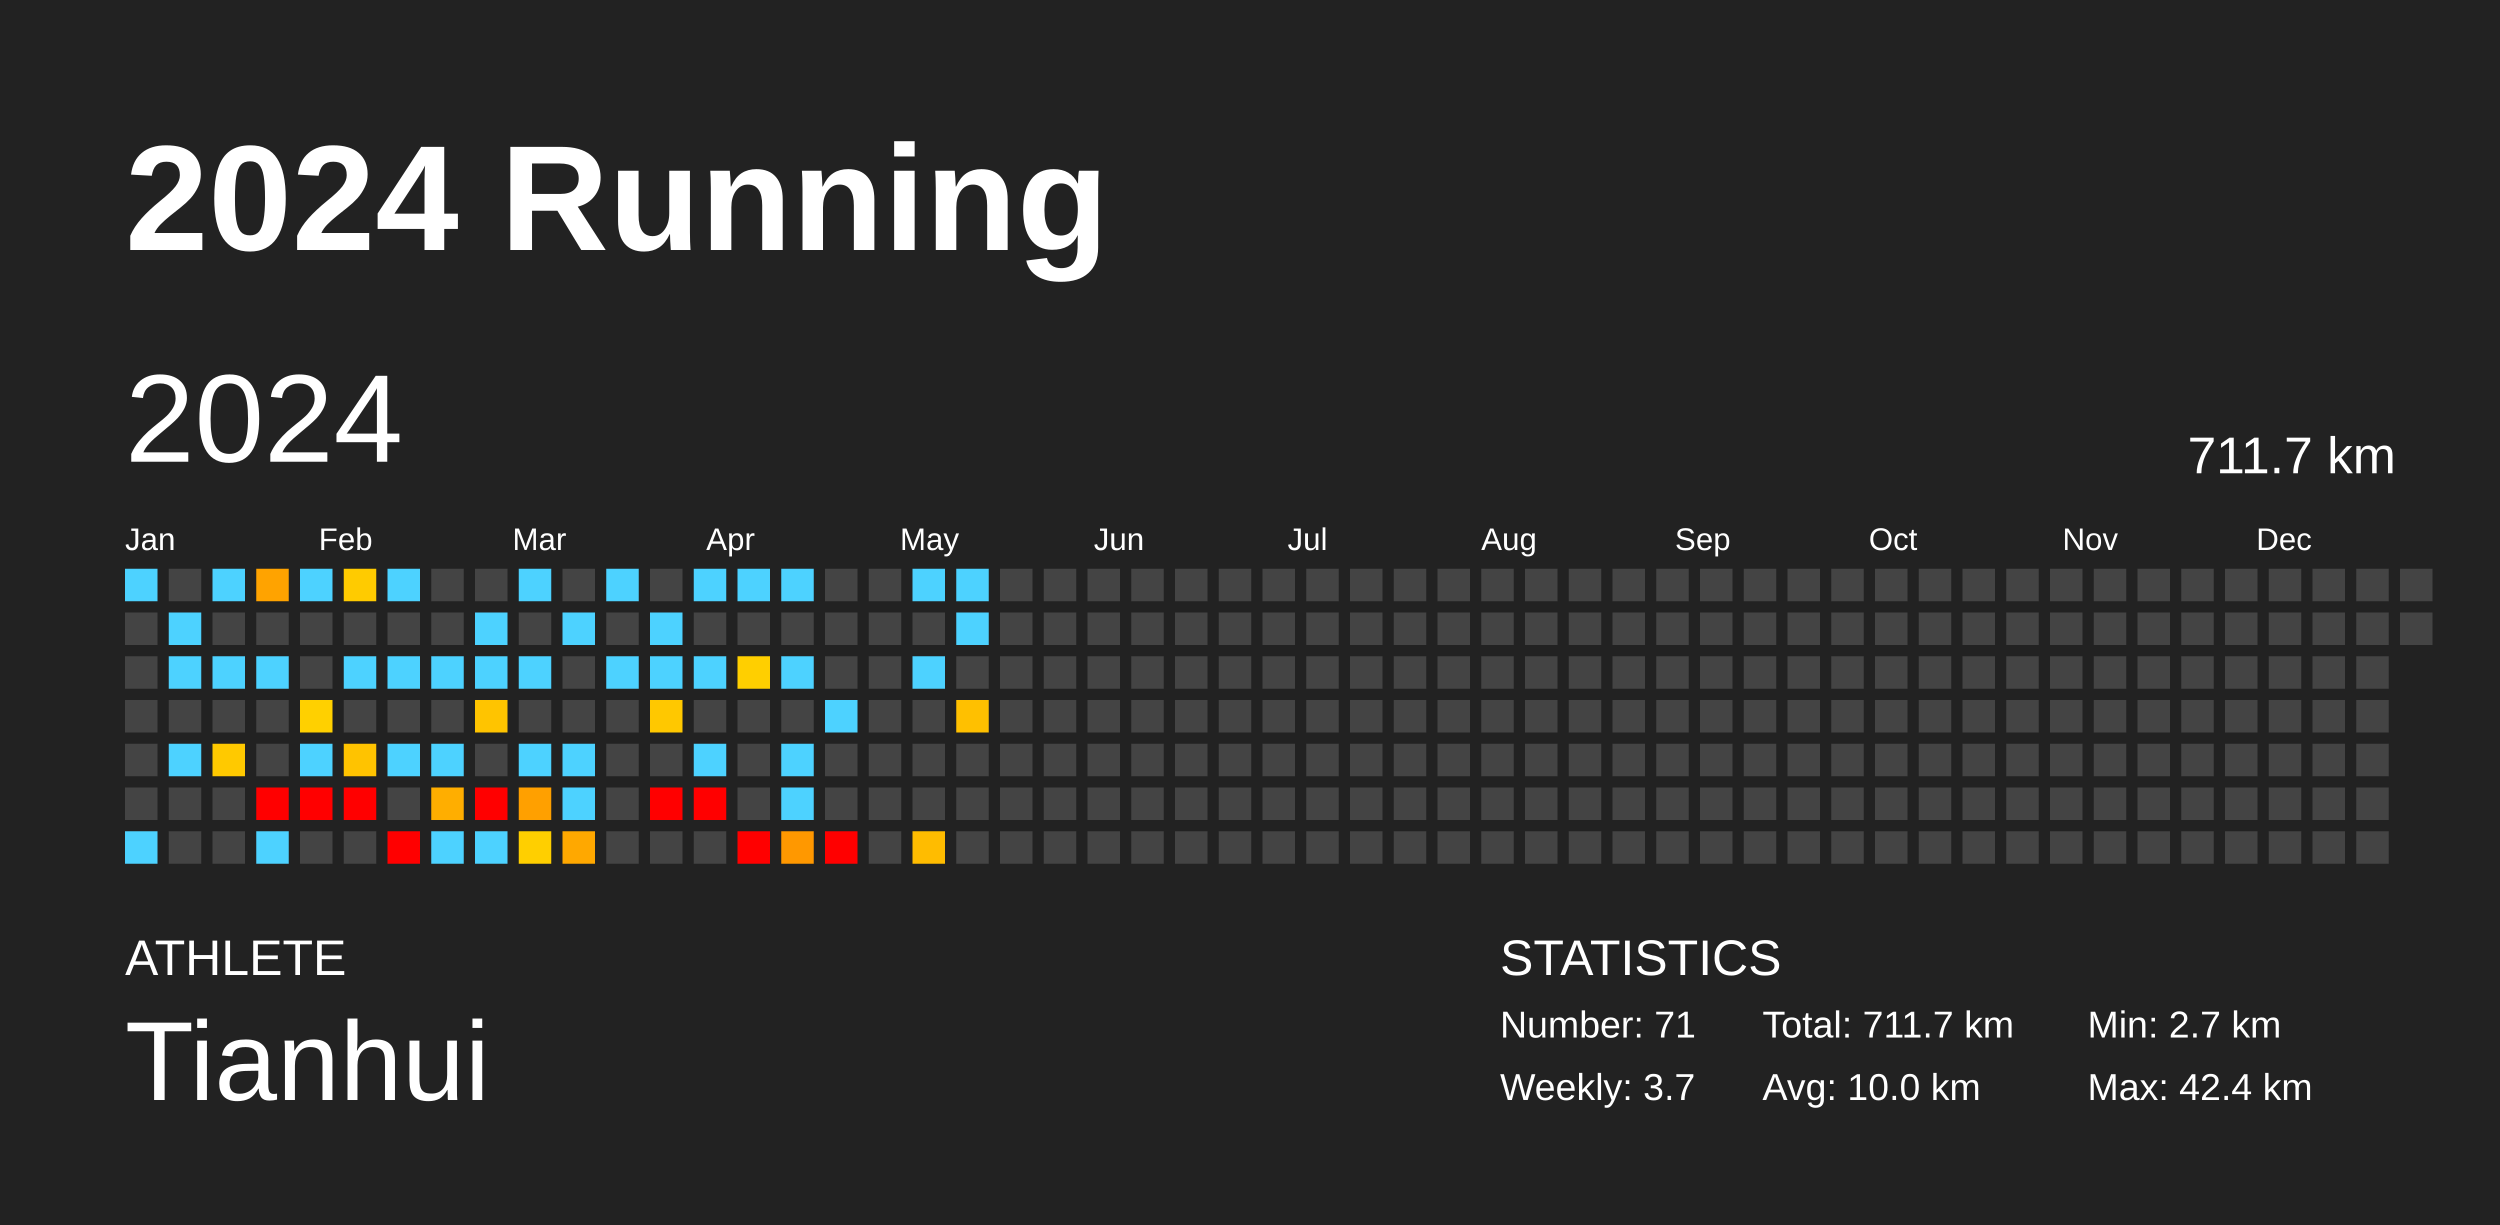
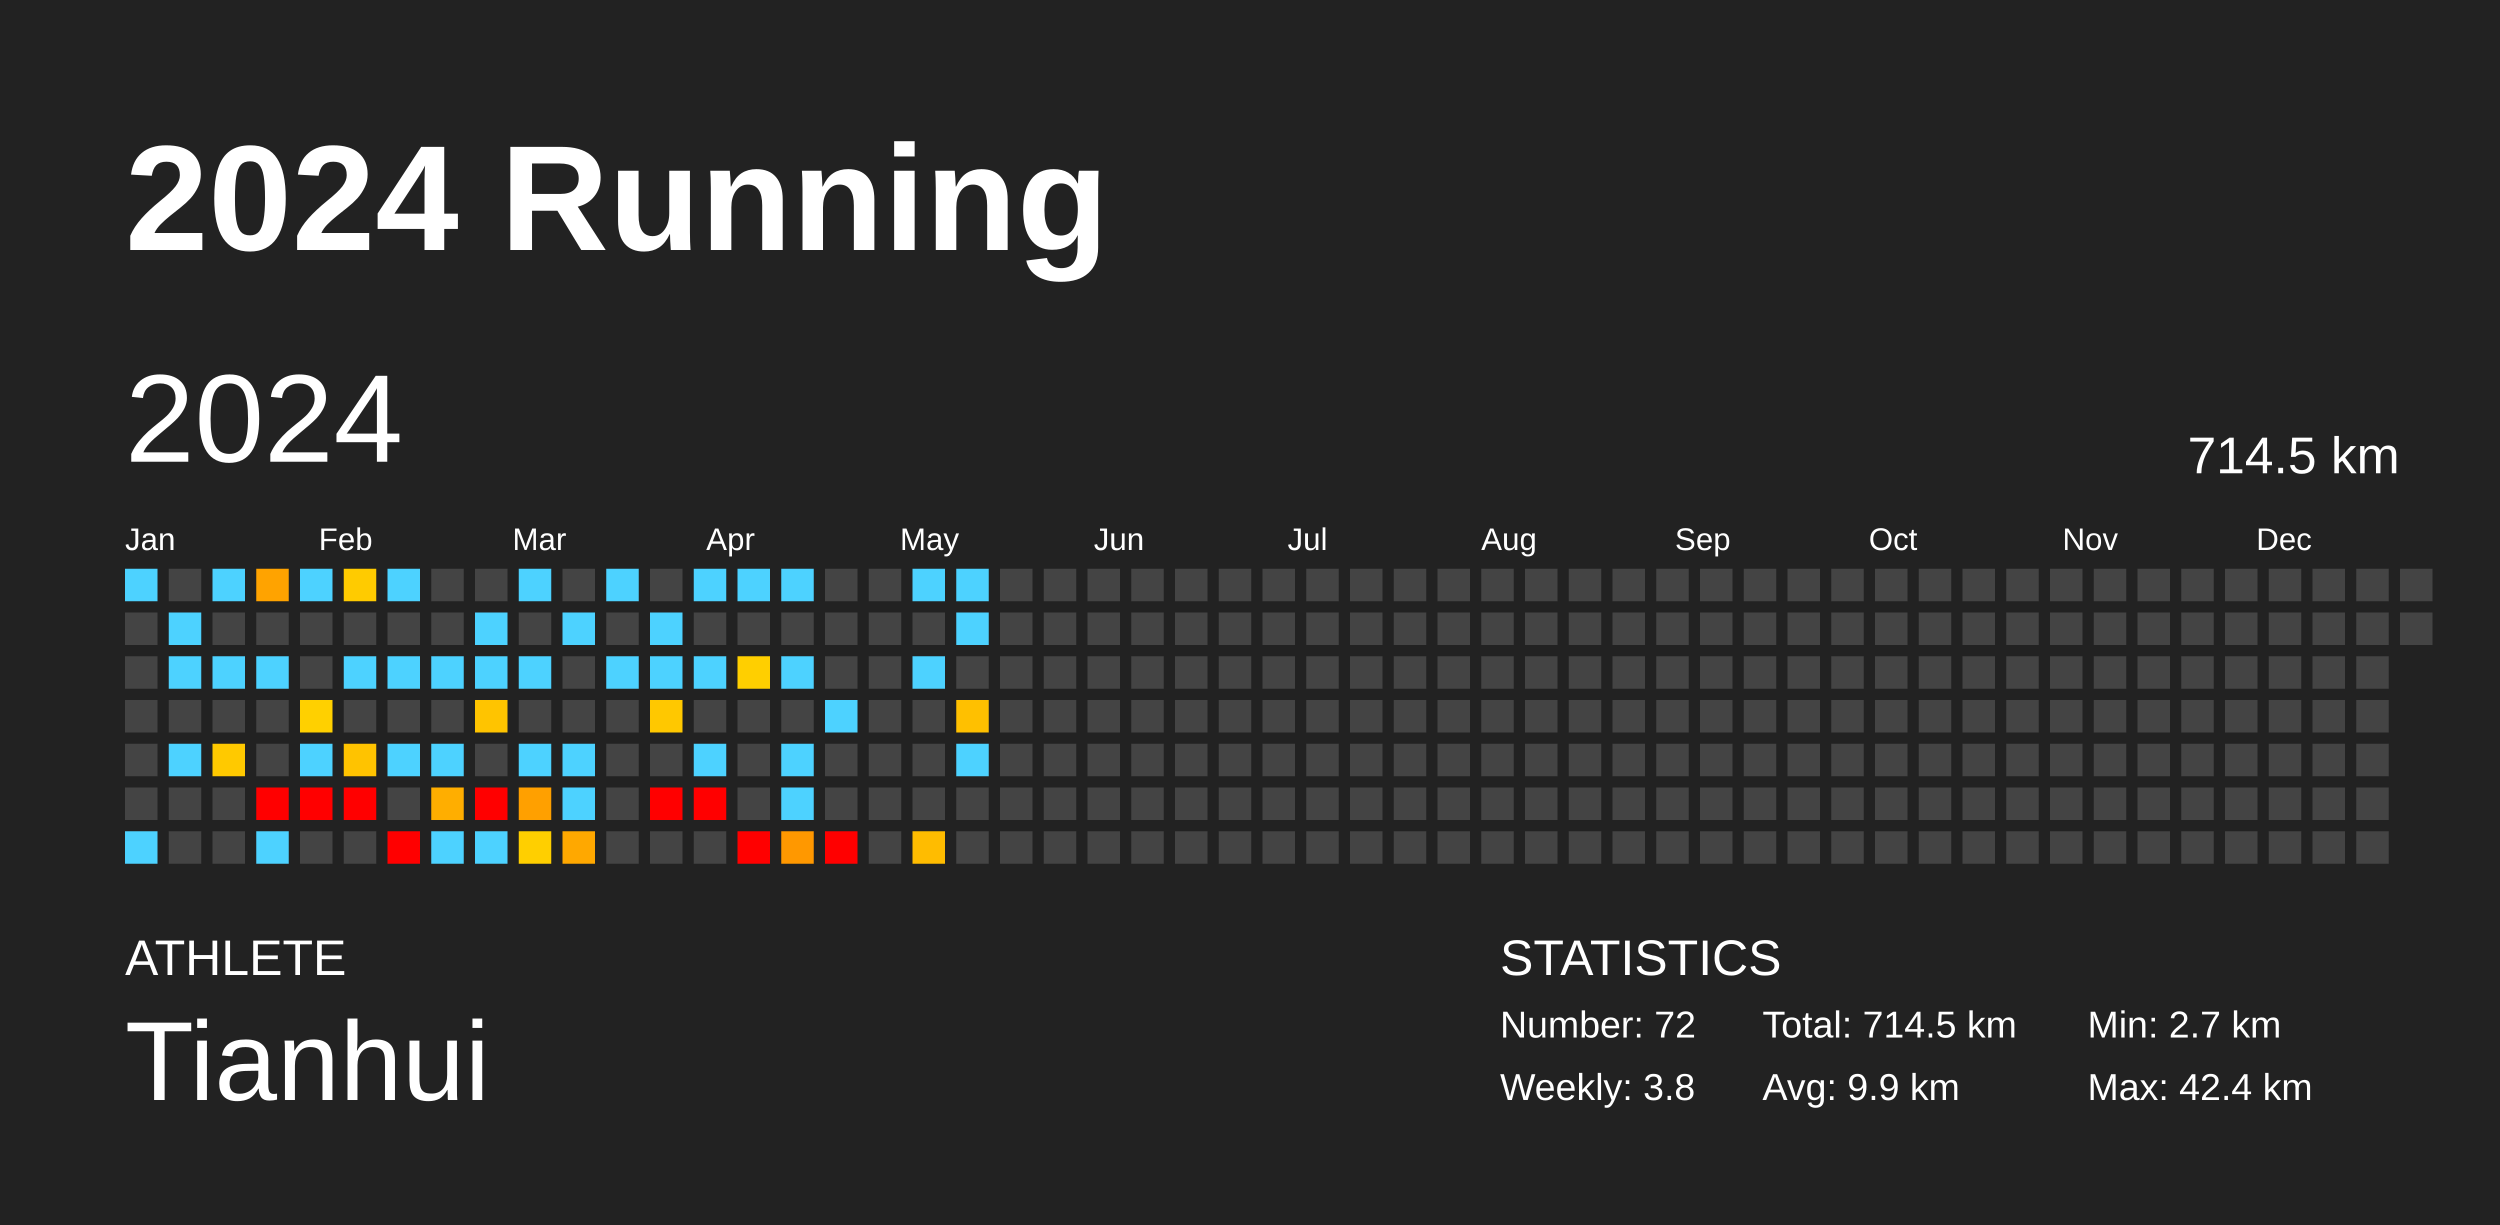
<svg xmlns="http://www.w3.org/2000/svg" baseProfile="full" height="98mm" version="1.1" viewBox="0,0,200,98" width="200mm">
  <defs />
  <rect fill="#222222" height="98" width="200" x="0" y="0" />
  <text fill="#FFFFFF" style="font-size:12px; font-family:Arial; font-weight:bold;" x="10" y="20">2024 Running</text>
  <text fill="#FFFFFF" style="font-size:4px; font-family:Arial" x="10" y="78">ATHLETE</text>
  <text fill="#FFFFFF" style="font-size:9px; font-family:Arial" x="10" y="88">Tianhui</text>
  <text fill="#FFFFFF" style="font-size:4px; font-family:Arial" x="120" y="78">STATISTICS</text>
-   <text fill="#FFFFFF" style="font-size:3px; font-family:Arial" x="120" y="83">Number: 71</text>
-   <text fill="#FFFFFF" style="font-size:3px; font-family:Arial" x="120" y="88">Weekly: 3.7</text>
-   <text fill="#FFFFFF" style="font-size:3px; font-family:Arial" x="141" y="83">Total: 711.7 km</text>
-   <text fill="#FFFFFF" style="font-size:3px; font-family:Arial" x="141" y="88">Avg: 10.0 km</text>
+   <text fill="#FFFFFF" style="font-size:3px; font-family:Arial" x="120" y="83">Number: 72</text>
+   <text fill="#FFFFFF" style="font-size:3px; font-family:Arial" x="120" y="88">Weekly: 3.8</text>
+   <text fill="#FFFFFF" style="font-size:3px; font-family:Arial" x="141" y="83">Total: 714.5 km</text>
+   <text fill="#FFFFFF" style="font-size:3px; font-family:Arial" x="141" y="88">Avg: 9.9 km</text>
  <text fill="#FFFFFF" style="font-size:3px; font-family:Arial" x="167" y="83">Min: 2.7 km</text>
  <text fill="#FFFFFF" style="font-size:3px; font-family:Arial" x="167" y="88">Max: 42.4 km</text>
  <text dominant-baseline="hanging" fill="#FFFFFF" style="font-size:10.0px; font-family:Arial;" x="10" y="30">2024</text>
-   <text dominant-baseline="hanging" fill="#FFFFFF" style="font-size:4.125px; font-family:Arial;" x="175" y="35">711.7 km</text>
+   <text dominant-baseline="hanging" fill="#FFFFFF" style="font-size:4.125px; font-family:Arial;" x="175" y="35">714.5 km</text>
  <text fill="#FFFFFF" style="font-size:2.5px; font-family:Arial" x="10.0" y="44">Jan</text>
  <text fill="#FFFFFF" style="font-size:2.5px; font-family:Arial" x="25.5" y="44">Feb</text>
  <text fill="#FFFFFF" style="font-size:2.5px; font-family:Arial" x="41.0" y="44">Mar</text>
  <text fill="#FFFFFF" style="font-size:2.5px; font-family:Arial" x="56.5" y="44">Apr</text>
  <text fill="#FFFFFF" style="font-size:2.5px; font-family:Arial" x="72.0" y="44">May</text>
  <text fill="#FFFFFF" style="font-size:2.5px; font-family:Arial" x="87.5" y="44">Jun</text>
  <text fill="#FFFFFF" style="font-size:2.5px; font-family:Arial" x="103.0" y="44">Jul</text>
  <text fill="#FFFFFF" style="font-size:2.5px; font-family:Arial" x="118.5" y="44">Aug</text>
  <text fill="#FFFFFF" style="font-size:2.5px; font-family:Arial" x="134.0" y="44">Sep</text>
  <text fill="#FFFFFF" style="font-size:2.5px; font-family:Arial" x="149.5" y="44">Oct</text>
  <text fill="#FFFFFF" style="font-size:2.5px; font-family:Arial" x="165.0" y="44">Nov</text>
  <text fill="#FFFFFF" style="font-size:2.5px; font-family:Arial" x="180.5" y="44">Dec</text>
  <rect fill="#4dd2ff" height="2.6" width="2.6" x="10.0" y="45.5" />
  <rect fill="#444444" height="2.6" width="2.6" x="10.0" y="49.0" />
  <rect fill="#444444" height="2.6" width="2.6" x="10.0" y="52.5" />
  <rect fill="#444444" height="2.6" width="2.6" x="10.0" y="56.0" />
  <rect fill="#444444" height="2.6" width="2.6" x="10.0" y="59.5" />
  <rect fill="#444444" height="2.6" width="2.6" x="10.0" y="63.0" />
  <rect fill="#4dd2ff" height="2.6" width="2.6" x="10.0" y="66.5" />
  <rect fill="#444444" height="2.6" width="2.6" x="13.5" y="45.5" />
  <rect fill="#4dd2ff" height="2.6" width="2.6" x="13.5" y="49.0" />
  <rect fill="#4dd2ff" height="2.6" width="2.6" x="13.5" y="52.5" />
  <rect fill="#444444" height="2.6" width="2.6" x="13.5" y="56.0" />
  <rect fill="#4dd2ff" height="2.6" width="2.6" x="13.5" y="59.5" />
  <rect fill="#444444" height="2.6" width="2.6" x="13.5" y="63.0" />
  <rect fill="#444444" height="2.6" width="2.6" x="13.5" y="66.5" />
  <rect fill="#4dd2ff" height="2.6" width="2.6" x="17.0" y="45.5" />
  <rect fill="#444444" height="2.6" width="2.6" x="17.0" y="49.0" />
  <rect fill="#4dd2ff" height="2.6" width="2.6" x="17.0" y="52.5" />
  <rect fill="#444444" height="2.6" width="2.6" x="17.0" y="56.0" />
  <rect fill="#ffc900" height="2.6" width="2.6" x="17.0" y="59.5" />
  <rect fill="#444444" height="2.6" width="2.6" x="17.0" y="63.0" />
  <rect fill="#444444" height="2.6" width="2.6" x="17.0" y="66.5" />
  <rect fill="#ffa300" height="2.6" width="2.6" x="20.5" y="45.5" />
  <rect fill="#444444" height="2.6" width="2.6" x="20.5" y="49.0" />
  <rect fill="#4dd2ff" height="2.6" width="2.6" x="20.5" y="52.5" />
  <rect fill="#444444" height="2.6" width="2.6" x="20.5" y="56.0" />
  <rect fill="#444444" height="2.6" width="2.6" x="20.5" y="59.5" />
  <rect fill="red" height="2.6" width="2.6" x="20.5" y="63.0" />
  <rect fill="#4dd2ff" height="2.6" width="2.6" x="20.5" y="66.5" />
  <rect fill="#4dd2ff" height="2.6" width="2.6" x="24.0" y="45.5" />
  <rect fill="#444444" height="2.6" width="2.6" x="24.0" y="49.0" />
  <rect fill="#444444" height="2.6" width="2.6" x="24.0" y="52.5" />
  <rect fill="#ffd000" height="2.6" width="2.6" x="24.0" y="56.0" />
  <rect fill="#4dd2ff" height="2.6" width="2.6" x="24.0" y="59.5" />
  <rect fill="red" height="2.6" width="2.6" x="24.0" y="63.0" />
  <rect fill="#444444" height="2.6" width="2.6" x="24.0" y="66.5" />
  <rect fill="#ffcb00" height="2.6" width="2.6" x="27.5" y="45.5" />
  <rect fill="#444444" height="2.6" width="2.6" x="27.5" y="49.0" />
  <rect fill="#4dd2ff" height="2.6" width="2.6" x="27.5" y="52.5" />
  <rect fill="#444444" height="2.6" width="2.6" x="27.5" y="56.0" />
  <rect fill="#ffc300" height="2.6" width="2.6" x="27.5" y="59.5" />
  <rect fill="red" height="2.6" width="2.6" x="27.5" y="63.0" />
  <rect fill="#444444" height="2.6" width="2.6" x="27.5" y="66.5" />
  <rect fill="#4dd2ff" height="2.6" width="2.6" x="31.0" y="45.5" />
  <rect fill="#444444" height="2.6" width="2.6" x="31.0" y="49.0" />
  <rect fill="#4dd2ff" height="2.6" width="2.6" x="31.0" y="52.5" />
  <rect fill="#444444" height="2.6" width="2.6" x="31.0" y="56.0" />
  <rect fill="#4dd2ff" height="2.6" width="2.6" x="31.0" y="59.5" />
  <rect fill="#444444" height="2.6" width="2.6" x="31.0" y="63.0" />
  <rect fill="red" height="2.6" width="2.6" x="31.0" y="66.5" />
  <rect fill="#444444" height="2.6" width="2.6" x="34.5" y="45.5" />
  <rect fill="#444444" height="2.6" width="2.6" x="34.5" y="49.0" />
  <rect fill="#4dd2ff" height="2.6" width="2.6" x="34.5" y="52.5" />
  <rect fill="#444444" height="2.6" width="2.6" x="34.5" y="56.0" />
  <rect fill="#4dd2ff" height="2.6" width="2.6" x="34.5" y="59.5" />
  <rect fill="#ffae00" height="2.6" width="2.6" x="34.5" y="63.0" />
  <rect fill="#4dd2ff" height="2.6" width="2.6" x="34.5" y="66.5" />
  <rect fill="#444444" height="2.6" width="2.6" x="38.0" y="45.5" />
  <rect fill="#4dd2ff" height="2.6" width="2.6" x="38.0" y="49.0" />
  <rect fill="#4dd2ff" height="2.6" width="2.6" x="38.0" y="52.5" />
  <rect fill="#ffc400" height="2.6" width="2.6" x="38.0" y="56.0" />
  <rect fill="#444444" height="2.6" width="2.6" x="38.0" y="59.5" />
  <rect fill="red" height="2.6" width="2.6" x="38.0" y="63.0" />
  <rect fill="#4dd2ff" height="2.6" width="2.6" x="38.0" y="66.5" />
  <rect fill="#4dd2ff" height="2.6" width="2.6" x="41.5" y="45.5" />
  <rect fill="#444444" height="2.6" width="2.6" x="41.5" y="49.0" />
  <rect fill="#4dd2ff" height="2.6" width="2.6" x="41.5" y="52.5" />
  <rect fill="#444444" height="2.6" width="2.6" x="41.5" y="56.0" />
  <rect fill="#4dd2ff" height="2.6" width="2.6" x="41.5" y="59.5" />
  <rect fill="#ffa000" height="2.6" width="2.6" x="41.5" y="63.0" />
  <rect fill="#ffcf00" height="2.6" width="2.6" x="41.5" y="66.5" />
  <rect fill="#444444" height="2.6" width="2.6" x="45.0" y="45.5" />
  <rect fill="#4dd2ff" height="2.6" width="2.6" x="45.0" y="49.0" />
  <rect fill="#444444" height="2.6" width="2.6" x="45.0" y="52.5" />
  <rect fill="#444444" height="2.6" width="2.6" x="45.0" y="56.0" />
  <rect fill="#4dd2ff" height="2.6" width="2.6" x="45.0" y="59.5" />
  <rect fill="#4dd2ff" height="2.6" width="2.6" x="45.0" y="63.0" />
  <rect fill="#ffa800" height="2.6" width="2.6" x="45.0" y="66.5" />
  <rect fill="#4dd2ff" height="2.6" width="2.6" x="48.5" y="45.5" />
  <rect fill="#444444" height="2.6" width="2.6" x="48.5" y="49.0" />
  <rect fill="#4dd2ff" height="2.6" width="2.6" x="48.5" y="52.5" />
  <rect fill="#444444" height="2.6" width="2.6" x="48.5" y="56.0" />
  <rect fill="#444444" height="2.6" width="2.6" x="48.5" y="59.5" />
  <rect fill="#444444" height="2.6" width="2.6" x="48.5" y="63.0" />
  <rect fill="#444444" height="2.6" width="2.6" x="48.5" y="66.5" />
  <rect fill="#444444" height="2.6" width="2.6" x="52.0" y="45.5" />
  <rect fill="#4dd2ff" height="2.6" width="2.6" x="52.0" y="49.0" />
  <rect fill="#4dd2ff" height="2.6" width="2.6" x="52.0" y="52.5" />
  <rect fill="#ffc800" height="2.6" width="2.6" x="52.0" y="56.0" />
  <rect fill="#444444" height="2.6" width="2.6" x="52.0" y="59.5" />
  <rect fill="red" height="2.6" width="2.6" x="52.0" y="63.0" />
  <rect fill="#444444" height="2.6" width="2.6" x="52.0" y="66.5" />
  <rect fill="#4dd2ff" height="2.6" width="2.6" x="55.5" y="45.5" />
  <rect fill="#444444" height="2.6" width="2.6" x="55.5" y="49.0" />
  <rect fill="#4dd2ff" height="2.6" width="2.6" x="55.5" y="52.5" />
  <rect fill="#444444" height="2.6" width="2.6" x="55.5" y="56.0" />
  <rect fill="#4dd2ff" height="2.6" width="2.6" x="55.5" y="59.5" />
  <rect fill="red" height="2.6" width="2.6" x="55.5" y="63.0" />
  <rect fill="#444444" height="2.6" width="2.6" x="55.5" y="66.5" />
  <rect fill="#4dd2ff" height="2.6" width="2.6" x="59.0" y="45.5" />
  <rect fill="#444444" height="2.6" width="2.6" x="59.0" y="49.0" />
  <rect fill="#ffcf00" height="2.6" width="2.6" x="59.0" y="52.5" />
  <rect fill="#444444" height="2.6" width="2.6" x="59.0" y="56.0" />
  <rect fill="#444444" height="2.6" width="2.6" x="59.0" y="59.5" />
  <rect fill="#444444" height="2.6" width="2.6" x="59.0" y="63.0" />
  <rect fill="red" height="2.6" width="2.6" x="59.0" y="66.5" />
  <rect fill="#4dd2ff" height="2.6" width="2.6" x="62.5" y="45.5" />
  <rect fill="#444444" height="2.6" width="2.6" x="62.5" y="49.0" />
  <rect fill="#4dd2ff" height="2.6" width="2.6" x="62.5" y="52.5" />
  <rect fill="#444444" height="2.6" width="2.6" x="62.5" y="56.0" />
  <rect fill="#4dd2ff" height="2.6" width="2.6" x="62.5" y="59.5" />
  <rect fill="#4dd2ff" height="2.6" width="2.6" x="62.5" y="63.0" />
  <rect fill="#ff9800" height="2.6" width="2.6" x="62.5" y="66.5" />
  <rect fill="#444444" height="2.6" width="2.6" x="66.0" y="45.5" />
  <rect fill="#444444" height="2.6" width="2.6" x="66.0" y="49.0" />
  <rect fill="#444444" height="2.6" width="2.6" x="66.0" y="52.5" />
  <rect fill="#4dd2ff" height="2.6" width="2.6" x="66.0" y="56.0" />
  <rect fill="#444444" height="2.6" width="2.6" x="66.0" y="59.5" />
  <rect fill="#444444" height="2.6" width="2.6" x="66.0" y="63.0" />
  <rect fill="red" height="2.6" width="2.6" x="66.0" y="66.5" />
  <rect fill="#444444" height="2.6" width="2.6" x="69.5" y="45.5" />
  <rect fill="#444444" height="2.6" width="2.6" x="69.5" y="49.0" />
  <rect fill="#444444" height="2.6" width="2.6" x="69.5" y="52.5" />
  <rect fill="#444444" height="2.6" width="2.6" x="69.5" y="56.0" />
  <rect fill="#444444" height="2.6" width="2.6" x="69.5" y="59.5" />
  <rect fill="#444444" height="2.6" width="2.6" x="69.5" y="63.0" />
  <rect fill="#444444" height="2.6" width="2.6" x="69.5" y="66.5" />
  <rect fill="#4dd2ff" height="2.6" width="2.6" x="73.0" y="45.5" />
  <rect fill="#444444" height="2.6" width="2.6" x="73.0" y="49.0" />
  <rect fill="#4dd2ff" height="2.6" width="2.6" x="73.0" y="52.5" />
  <rect fill="#444444" height="2.6" width="2.6" x="73.0" y="56.0" />
  <rect fill="#444444" height="2.6" width="2.6" x="73.0" y="59.5" />
  <rect fill="#444444" height="2.6" width="2.6" x="73.0" y="63.0" />
  <rect fill="#ffbc00" height="2.6" width="2.6" x="73.0" y="66.5" />
  <rect fill="#4dd2ff" height="2.6" width="2.6" x="76.5" y="45.5" />
  <rect fill="#4dd2ff" height="2.6" width="2.6" x="76.5" y="49.0" />
  <rect fill="#444444" height="2.6" width="2.6" x="76.5" y="52.5" />
  <rect fill="#ffc000" height="2.6" width="2.6" x="76.5" y="56.0" />
-   <rect fill="#444444" height="2.6" width="2.6" x="76.5" y="59.5" />
+   <rect fill="#4dd2ff" height="2.6" width="2.6" x="76.5" y="59.5" />
  <rect fill="#444444" height="2.6" width="2.6" x="76.5" y="63.0" />
  <rect fill="#444444" height="2.6" width="2.6" x="76.5" y="66.5" />
  <rect fill="#444444" height="2.6" width="2.6" x="80.0" y="45.5" />
  <rect fill="#444444" height="2.6" width="2.6" x="80.0" y="49.0" />
  <rect fill="#444444" height="2.6" width="2.6" x="80.0" y="52.5" />
  <rect fill="#444444" height="2.6" width="2.6" x="80.0" y="56.0" />
  <rect fill="#444444" height="2.6" width="2.6" x="80.0" y="59.5" />
  <rect fill="#444444" height="2.6" width="2.6" x="80.0" y="63.0" />
  <rect fill="#444444" height="2.6" width="2.6" x="80.0" y="66.5" />
  <rect fill="#444444" height="2.6" width="2.6" x="83.5" y="45.5" />
  <rect fill="#444444" height="2.6" width="2.6" x="83.5" y="49.0" />
  <rect fill="#444444" height="2.6" width="2.6" x="83.5" y="52.5" />
  <rect fill="#444444" height="2.6" width="2.6" x="83.5" y="56.0" />
  <rect fill="#444444" height="2.6" width="2.6" x="83.5" y="59.5" />
  <rect fill="#444444" height="2.6" width="2.6" x="83.5" y="63.0" />
  <rect fill="#444444" height="2.6" width="2.6" x="83.5" y="66.5" />
  <rect fill="#444444" height="2.6" width="2.6" x="87.0" y="45.5" />
  <rect fill="#444444" height="2.6" width="2.6" x="87.0" y="49.0" />
  <rect fill="#444444" height="2.6" width="2.6" x="87.0" y="52.5" />
  <rect fill="#444444" height="2.6" width="2.6" x="87.0" y="56.0" />
  <rect fill="#444444" height="2.6" width="2.6" x="87.0" y="59.5" />
  <rect fill="#444444" height="2.6" width="2.6" x="87.0" y="63.0" />
  <rect fill="#444444" height="2.6" width="2.6" x="87.0" y="66.5" />
  <rect fill="#444444" height="2.6" width="2.6" x="90.5" y="45.5" />
  <rect fill="#444444" height="2.6" width="2.6" x="90.5" y="49.0" />
  <rect fill="#444444" height="2.6" width="2.6" x="90.5" y="52.5" />
  <rect fill="#444444" height="2.6" width="2.6" x="90.5" y="56.0" />
  <rect fill="#444444" height="2.6" width="2.6" x="90.5" y="59.5" />
  <rect fill="#444444" height="2.6" width="2.6" x="90.5" y="63.0" />
  <rect fill="#444444" height="2.6" width="2.6" x="90.5" y="66.5" />
  <rect fill="#444444" height="2.6" width="2.6" x="94.0" y="45.5" />
  <rect fill="#444444" height="2.6" width="2.6" x="94.0" y="49.0" />
  <rect fill="#444444" height="2.6" width="2.6" x="94.0" y="52.5" />
  <rect fill="#444444" height="2.6" width="2.6" x="94.0" y="56.0" />
  <rect fill="#444444" height="2.6" width="2.6" x="94.0" y="59.5" />
  <rect fill="#444444" height="2.6" width="2.6" x="94.0" y="63.0" />
  <rect fill="#444444" height="2.6" width="2.6" x="94.0" y="66.5" />
  <rect fill="#444444" height="2.6" width="2.6" x="97.5" y="45.5" />
  <rect fill="#444444" height="2.6" width="2.6" x="97.5" y="49.0" />
  <rect fill="#444444" height="2.6" width="2.6" x="97.5" y="52.5" />
  <rect fill="#444444" height="2.6" width="2.6" x="97.5" y="56.0" />
  <rect fill="#444444" height="2.6" width="2.6" x="97.5" y="59.5" />
  <rect fill="#444444" height="2.6" width="2.6" x="97.5" y="63.0" />
  <rect fill="#444444" height="2.6" width="2.6" x="97.5" y="66.5" />
  <rect fill="#444444" height="2.6" width="2.6" x="101.0" y="45.5" />
  <rect fill="#444444" height="2.6" width="2.6" x="101.0" y="49.0" />
  <rect fill="#444444" height="2.6" width="2.6" x="101.0" y="52.5" />
  <rect fill="#444444" height="2.6" width="2.6" x="101.0" y="56.0" />
  <rect fill="#444444" height="2.6" width="2.6" x="101.0" y="59.5" />
  <rect fill="#444444" height="2.6" width="2.6" x="101.0" y="63.0" />
  <rect fill="#444444" height="2.6" width="2.6" x="101.0" y="66.5" />
  <rect fill="#444444" height="2.6" width="2.6" x="104.5" y="45.5" />
  <rect fill="#444444" height="2.6" width="2.6" x="104.5" y="49.0" />
  <rect fill="#444444" height="2.6" width="2.6" x="104.5" y="52.5" />
  <rect fill="#444444" height="2.6" width="2.6" x="104.5" y="56.0" />
  <rect fill="#444444" height="2.6" width="2.6" x="104.5" y="59.5" />
  <rect fill="#444444" height="2.6" width="2.6" x="104.5" y="63.0" />
  <rect fill="#444444" height="2.6" width="2.6" x="104.5" y="66.5" />
  <rect fill="#444444" height="2.6" width="2.6" x="108.0" y="45.5" />
  <rect fill="#444444" height="2.6" width="2.6" x="108.0" y="49.0" />
  <rect fill="#444444" height="2.6" width="2.6" x="108.0" y="52.5" />
  <rect fill="#444444" height="2.6" width="2.6" x="108.0" y="56.0" />
  <rect fill="#444444" height="2.6" width="2.6" x="108.0" y="59.5" />
  <rect fill="#444444" height="2.6" width="2.6" x="108.0" y="63.0" />
  <rect fill="#444444" height="2.6" width="2.6" x="108.0" y="66.5" />
  <rect fill="#444444" height="2.6" width="2.6" x="111.5" y="45.5" />
  <rect fill="#444444" height="2.6" width="2.6" x="111.5" y="49.0" />
  <rect fill="#444444" height="2.6" width="2.6" x="111.5" y="52.5" />
  <rect fill="#444444" height="2.6" width="2.6" x="111.5" y="56.0" />
  <rect fill="#444444" height="2.6" width="2.6" x="111.5" y="59.5" />
  <rect fill="#444444" height="2.6" width="2.6" x="111.5" y="63.0" />
  <rect fill="#444444" height="2.6" width="2.6" x="111.5" y="66.5" />
  <rect fill="#444444" height="2.6" width="2.6" x="115.0" y="45.5" />
  <rect fill="#444444" height="2.6" width="2.6" x="115.0" y="49.0" />
  <rect fill="#444444" height="2.6" width="2.6" x="115.0" y="52.5" />
  <rect fill="#444444" height="2.6" width="2.6" x="115.0" y="56.0" />
  <rect fill="#444444" height="2.6" width="2.6" x="115.0" y="59.5" />
  <rect fill="#444444" height="2.6" width="2.6" x="115.0" y="63.0" />
  <rect fill="#444444" height="2.6" width="2.6" x="115.0" y="66.5" />
  <rect fill="#444444" height="2.6" width="2.6" x="118.5" y="45.5" />
  <rect fill="#444444" height="2.6" width="2.6" x="118.5" y="49.0" />
  <rect fill="#444444" height="2.6" width="2.6" x="118.5" y="52.5" />
  <rect fill="#444444" height="2.6" width="2.6" x="118.5" y="56.0" />
  <rect fill="#444444" height="2.6" width="2.6" x="118.5" y="59.5" />
  <rect fill="#444444" height="2.6" width="2.6" x="118.5" y="63.0" />
  <rect fill="#444444" height="2.6" width="2.6" x="118.5" y="66.5" />
  <rect fill="#444444" height="2.6" width="2.6" x="122.0" y="45.5" />
  <rect fill="#444444" height="2.6" width="2.6" x="122.0" y="49.0" />
  <rect fill="#444444" height="2.6" width="2.6" x="122.0" y="52.5" />
  <rect fill="#444444" height="2.6" width="2.6" x="122.0" y="56.0" />
  <rect fill="#444444" height="2.6" width="2.6" x="122.0" y="59.5" />
  <rect fill="#444444" height="2.6" width="2.6" x="122.0" y="63.0" />
  <rect fill="#444444" height="2.6" width="2.6" x="122.0" y="66.5" />
  <rect fill="#444444" height="2.6" width="2.6" x="125.5" y="45.5" />
  <rect fill="#444444" height="2.6" width="2.6" x="125.5" y="49.0" />
  <rect fill="#444444" height="2.6" width="2.6" x="125.5" y="52.5" />
  <rect fill="#444444" height="2.6" width="2.6" x="125.5" y="56.0" />
  <rect fill="#444444" height="2.6" width="2.6" x="125.5" y="59.5" />
  <rect fill="#444444" height="2.6" width="2.6" x="125.5" y="63.0" />
  <rect fill="#444444" height="2.6" width="2.6" x="125.5" y="66.5" />
  <rect fill="#444444" height="2.6" width="2.6" x="129.0" y="45.5" />
  <rect fill="#444444" height="2.6" width="2.6" x="129.0" y="49.0" />
  <rect fill="#444444" height="2.6" width="2.6" x="129.0" y="52.5" />
  <rect fill="#444444" height="2.6" width="2.6" x="129.0" y="56.0" />
  <rect fill="#444444" height="2.6" width="2.6" x="129.0" y="59.5" />
  <rect fill="#444444" height="2.6" width="2.6" x="129.0" y="63.0" />
  <rect fill="#444444" height="2.6" width="2.6" x="129.0" y="66.5" />
  <rect fill="#444444" height="2.6" width="2.6" x="132.5" y="45.5" />
  <rect fill="#444444" height="2.6" width="2.6" x="132.5" y="49.0" />
  <rect fill="#444444" height="2.6" width="2.6" x="132.5" y="52.5" />
  <rect fill="#444444" height="2.6" width="2.6" x="132.5" y="56.0" />
  <rect fill="#444444" height="2.6" width="2.6" x="132.5" y="59.5" />
  <rect fill="#444444" height="2.6" width="2.6" x="132.5" y="63.0" />
  <rect fill="#444444" height="2.6" width="2.6" x="132.5" y="66.5" />
  <rect fill="#444444" height="2.6" width="2.6" x="136.0" y="45.5" />
  <rect fill="#444444" height="2.6" width="2.6" x="136.0" y="49.0" />
  <rect fill="#444444" height="2.6" width="2.6" x="136.0" y="52.5" />
  <rect fill="#444444" height="2.6" width="2.6" x="136.0" y="56.0" />
  <rect fill="#444444" height="2.6" width="2.6" x="136.0" y="59.5" />
  <rect fill="#444444" height="2.6" width="2.6" x="136.0" y="63.0" />
  <rect fill="#444444" height="2.6" width="2.6" x="136.0" y="66.5" />
  <rect fill="#444444" height="2.6" width="2.6" x="139.5" y="45.5" />
  <rect fill="#444444" height="2.6" width="2.6" x="139.5" y="49.0" />
  <rect fill="#444444" height="2.6" width="2.6" x="139.5" y="52.5" />
  <rect fill="#444444" height="2.6" width="2.6" x="139.5" y="56.0" />
  <rect fill="#444444" height="2.6" width="2.6" x="139.5" y="59.5" />
  <rect fill="#444444" height="2.6" width="2.6" x="139.5" y="63.0" />
  <rect fill="#444444" height="2.6" width="2.6" x="139.5" y="66.5" />
  <rect fill="#444444" height="2.6" width="2.6" x="143.0" y="45.5" />
  <rect fill="#444444" height="2.6" width="2.6" x="143.0" y="49.0" />
  <rect fill="#444444" height="2.6" width="2.6" x="143.0" y="52.5" />
  <rect fill="#444444" height="2.6" width="2.6" x="143.0" y="56.0" />
  <rect fill="#444444" height="2.6" width="2.6" x="143.0" y="59.5" />
  <rect fill="#444444" height="2.6" width="2.6" x="143.0" y="63.0" />
  <rect fill="#444444" height="2.6" width="2.6" x="143.0" y="66.5" />
  <rect fill="#444444" height="2.6" width="2.6" x="146.5" y="45.5" />
  <rect fill="#444444" height="2.6" width="2.6" x="146.5" y="49.0" />
  <rect fill="#444444" height="2.6" width="2.6" x="146.5" y="52.5" />
  <rect fill="#444444" height="2.6" width="2.6" x="146.5" y="56.0" />
  <rect fill="#444444" height="2.6" width="2.6" x="146.5" y="59.5" />
  <rect fill="#444444" height="2.6" width="2.6" x="146.5" y="63.0" />
  <rect fill="#444444" height="2.6" width="2.6" x="146.5" y="66.5" />
  <rect fill="#444444" height="2.6" width="2.6" x="150.0" y="45.5" />
  <rect fill="#444444" height="2.6" width="2.6" x="150.0" y="49.0" />
  <rect fill="#444444" height="2.6" width="2.6" x="150.0" y="52.5" />
  <rect fill="#444444" height="2.6" width="2.6" x="150.0" y="56.0" />
  <rect fill="#444444" height="2.6" width="2.6" x="150.0" y="59.5" />
  <rect fill="#444444" height="2.6" width="2.6" x="150.0" y="63.0" />
  <rect fill="#444444" height="2.6" width="2.6" x="150.0" y="66.5" />
  <rect fill="#444444" height="2.6" width="2.6" x="153.5" y="45.5" />
  <rect fill="#444444" height="2.6" width="2.6" x="153.5" y="49.0" />
  <rect fill="#444444" height="2.6" width="2.6" x="153.5" y="52.5" />
  <rect fill="#444444" height="2.6" width="2.6" x="153.5" y="56.0" />
  <rect fill="#444444" height="2.6" width="2.6" x="153.5" y="59.5" />
  <rect fill="#444444" height="2.6" width="2.6" x="153.5" y="63.0" />
  <rect fill="#444444" height="2.6" width="2.6" x="153.5" y="66.5" />
  <rect fill="#444444" height="2.6" width="2.6" x="157.0" y="45.5" />
  <rect fill="#444444" height="2.6" width="2.6" x="157.0" y="49.0" />
  <rect fill="#444444" height="2.6" width="2.6" x="157.0" y="52.5" />
  <rect fill="#444444" height="2.6" width="2.6" x="157.0" y="56.0" />
  <rect fill="#444444" height="2.6" width="2.6" x="157.0" y="59.5" />
  <rect fill="#444444" height="2.6" width="2.6" x="157.0" y="63.0" />
  <rect fill="#444444" height="2.6" width="2.6" x="157.0" y="66.5" />
  <rect fill="#444444" height="2.6" width="2.6" x="160.5" y="45.5" />
  <rect fill="#444444" height="2.6" width="2.6" x="160.5" y="49.0" />
  <rect fill="#444444" height="2.6" width="2.6" x="160.5" y="52.5" />
  <rect fill="#444444" height="2.6" width="2.6" x="160.5" y="56.0" />
  <rect fill="#444444" height="2.6" width="2.6" x="160.5" y="59.5" />
  <rect fill="#444444" height="2.6" width="2.6" x="160.5" y="63.0" />
  <rect fill="#444444" height="2.6" width="2.6" x="160.5" y="66.5" />
  <rect fill="#444444" height="2.6" width="2.6" x="164.0" y="45.5" />
  <rect fill="#444444" height="2.6" width="2.6" x="164.0" y="49.0" />
  <rect fill="#444444" height="2.6" width="2.6" x="164.0" y="52.5" />
  <rect fill="#444444" height="2.6" width="2.6" x="164.0" y="56.0" />
  <rect fill="#444444" height="2.6" width="2.6" x="164.0" y="59.5" />
  <rect fill="#444444" height="2.6" width="2.6" x="164.0" y="63.0" />
  <rect fill="#444444" height="2.6" width="2.6" x="164.0" y="66.5" />
  <rect fill="#444444" height="2.6" width="2.6" x="167.5" y="45.5" />
  <rect fill="#444444" height="2.6" width="2.6" x="167.5" y="49.0" />
  <rect fill="#444444" height="2.6" width="2.6" x="167.5" y="52.5" />
  <rect fill="#444444" height="2.6" width="2.6" x="167.5" y="56.0" />
  <rect fill="#444444" height="2.6" width="2.6" x="167.5" y="59.5" />
  <rect fill="#444444" height="2.6" width="2.6" x="167.5" y="63.0" />
  <rect fill="#444444" height="2.6" width="2.6" x="167.5" y="66.5" />
  <rect fill="#444444" height="2.6" width="2.6" x="171.0" y="45.5" />
  <rect fill="#444444" height="2.6" width="2.6" x="171.0" y="49.0" />
  <rect fill="#444444" height="2.6" width="2.6" x="171.0" y="52.5" />
  <rect fill="#444444" height="2.6" width="2.6" x="171.0" y="56.0" />
  <rect fill="#444444" height="2.6" width="2.6" x="171.0" y="59.5" />
  <rect fill="#444444" height="2.6" width="2.6" x="171.0" y="63.0" />
  <rect fill="#444444" height="2.6" width="2.6" x="171.0" y="66.5" />
  <rect fill="#444444" height="2.6" width="2.6" x="174.5" y="45.5" />
  <rect fill="#444444" height="2.6" width="2.6" x="174.5" y="49.0" />
  <rect fill="#444444" height="2.6" width="2.6" x="174.5" y="52.5" />
  <rect fill="#444444" height="2.6" width="2.6" x="174.5" y="56.0" />
  <rect fill="#444444" height="2.6" width="2.6" x="174.5" y="59.5" />
  <rect fill="#444444" height="2.6" width="2.6" x="174.5" y="63.0" />
  <rect fill="#444444" height="2.6" width="2.6" x="174.5" y="66.5" />
  <rect fill="#444444" height="2.6" width="2.6" x="178.0" y="45.5" />
  <rect fill="#444444" height="2.6" width="2.6" x="178.0" y="49.0" />
  <rect fill="#444444" height="2.6" width="2.6" x="178.0" y="52.5" />
  <rect fill="#444444" height="2.6" width="2.6" x="178.0" y="56.0" />
  <rect fill="#444444" height="2.6" width="2.6" x="178.0" y="59.5" />
  <rect fill="#444444" height="2.6" width="2.6" x="178.0" y="63.0" />
  <rect fill="#444444" height="2.6" width="2.6" x="178.0" y="66.5" />
  <rect fill="#444444" height="2.6" width="2.6" x="181.5" y="45.5" />
  <rect fill="#444444" height="2.6" width="2.6" x="181.5" y="49.0" />
  <rect fill="#444444" height="2.6" width="2.6" x="181.5" y="52.5" />
  <rect fill="#444444" height="2.6" width="2.6" x="181.5" y="56.0" />
  <rect fill="#444444" height="2.6" width="2.6" x="181.5" y="59.5" />
  <rect fill="#444444" height="2.6" width="2.6" x="181.5" y="63.0" />
  <rect fill="#444444" height="2.6" width="2.6" x="181.5" y="66.5" />
  <rect fill="#444444" height="2.6" width="2.6" x="185.0" y="45.5" />
  <rect fill="#444444" height="2.6" width="2.6" x="185.0" y="49.0" />
  <rect fill="#444444" height="2.6" width="2.6" x="185.0" y="52.5" />
  <rect fill="#444444" height="2.6" width="2.6" x="185.0" y="56.0" />
  <rect fill="#444444" height="2.6" width="2.6" x="185.0" y="59.5" />
  <rect fill="#444444" height="2.6" width="2.6" x="185.0" y="63.0" />
  <rect fill="#444444" height="2.6" width="2.6" x="185.0" y="66.5" />
  <rect fill="#444444" height="2.6" width="2.6" x="188.5" y="45.5" />
  <rect fill="#444444" height="2.6" width="2.6" x="188.5" y="49.0" />
  <rect fill="#444444" height="2.6" width="2.6" x="188.5" y="52.5" />
  <rect fill="#444444" height="2.6" width="2.6" x="188.5" y="56.0" />
  <rect fill="#444444" height="2.6" width="2.6" x="188.5" y="59.5" />
  <rect fill="#444444" height="2.6" width="2.6" x="188.5" y="63.0" />
  <rect fill="#444444" height="2.6" width="2.6" x="188.5" y="66.5" />
  <rect fill="#444444" height="2.6" width="2.6" x="192.0" y="45.5" />
  <rect fill="#444444" height="2.6" width="2.6" x="192.0" y="49.0" />
</svg>
